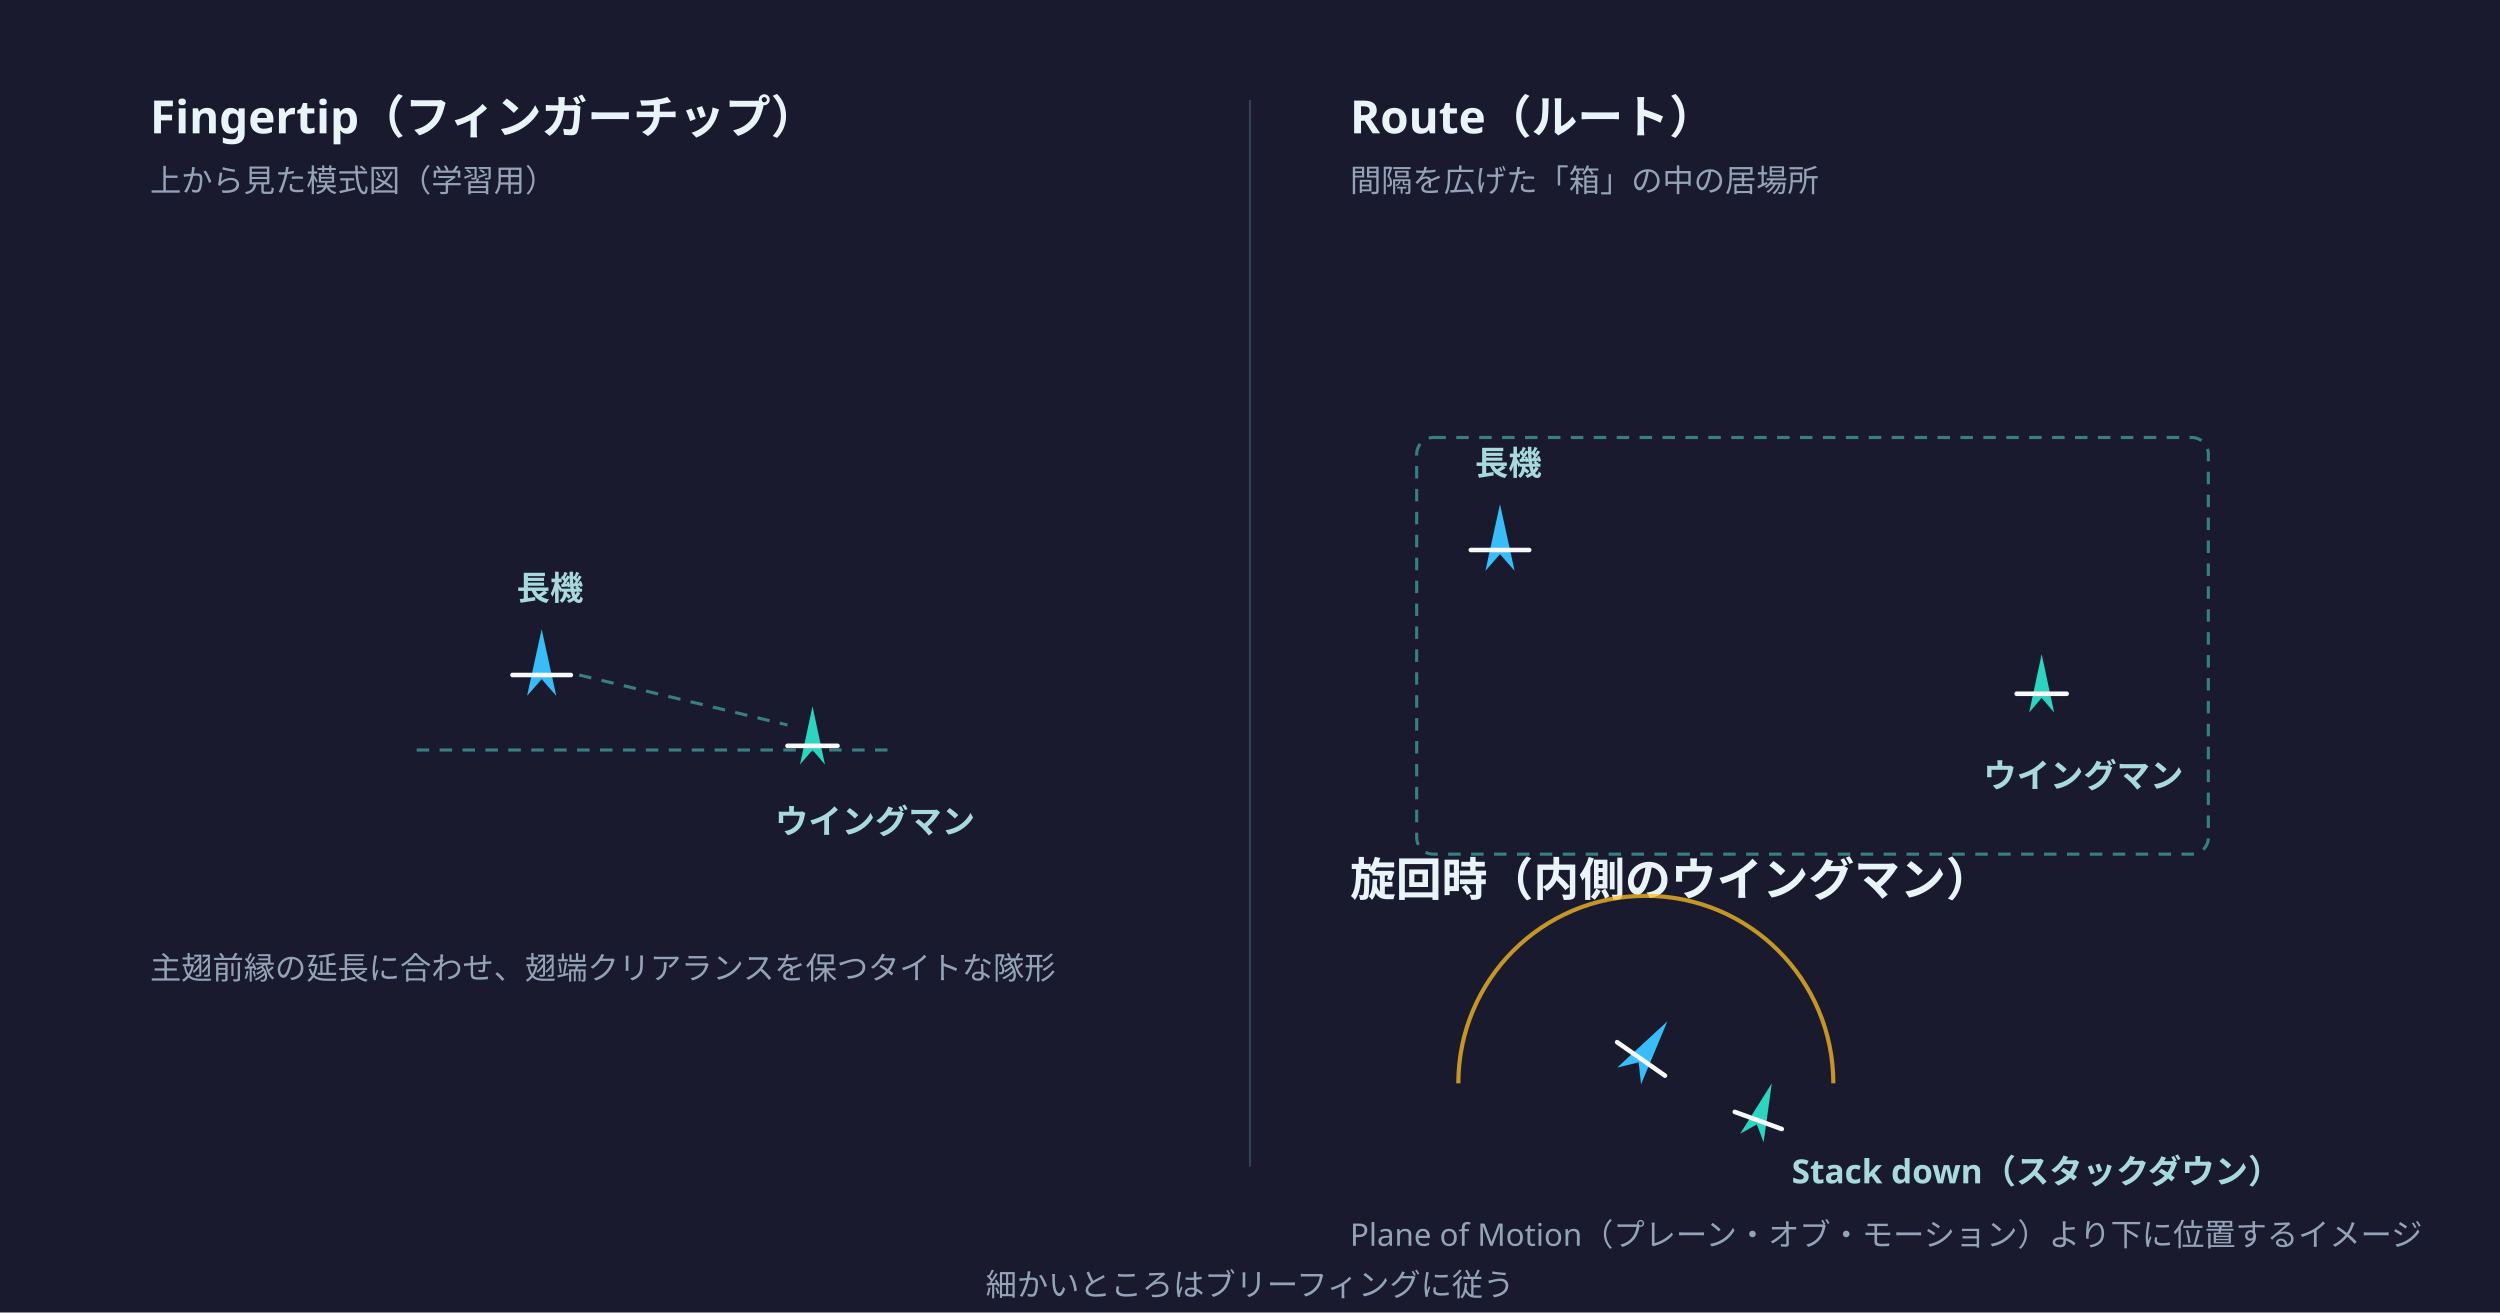
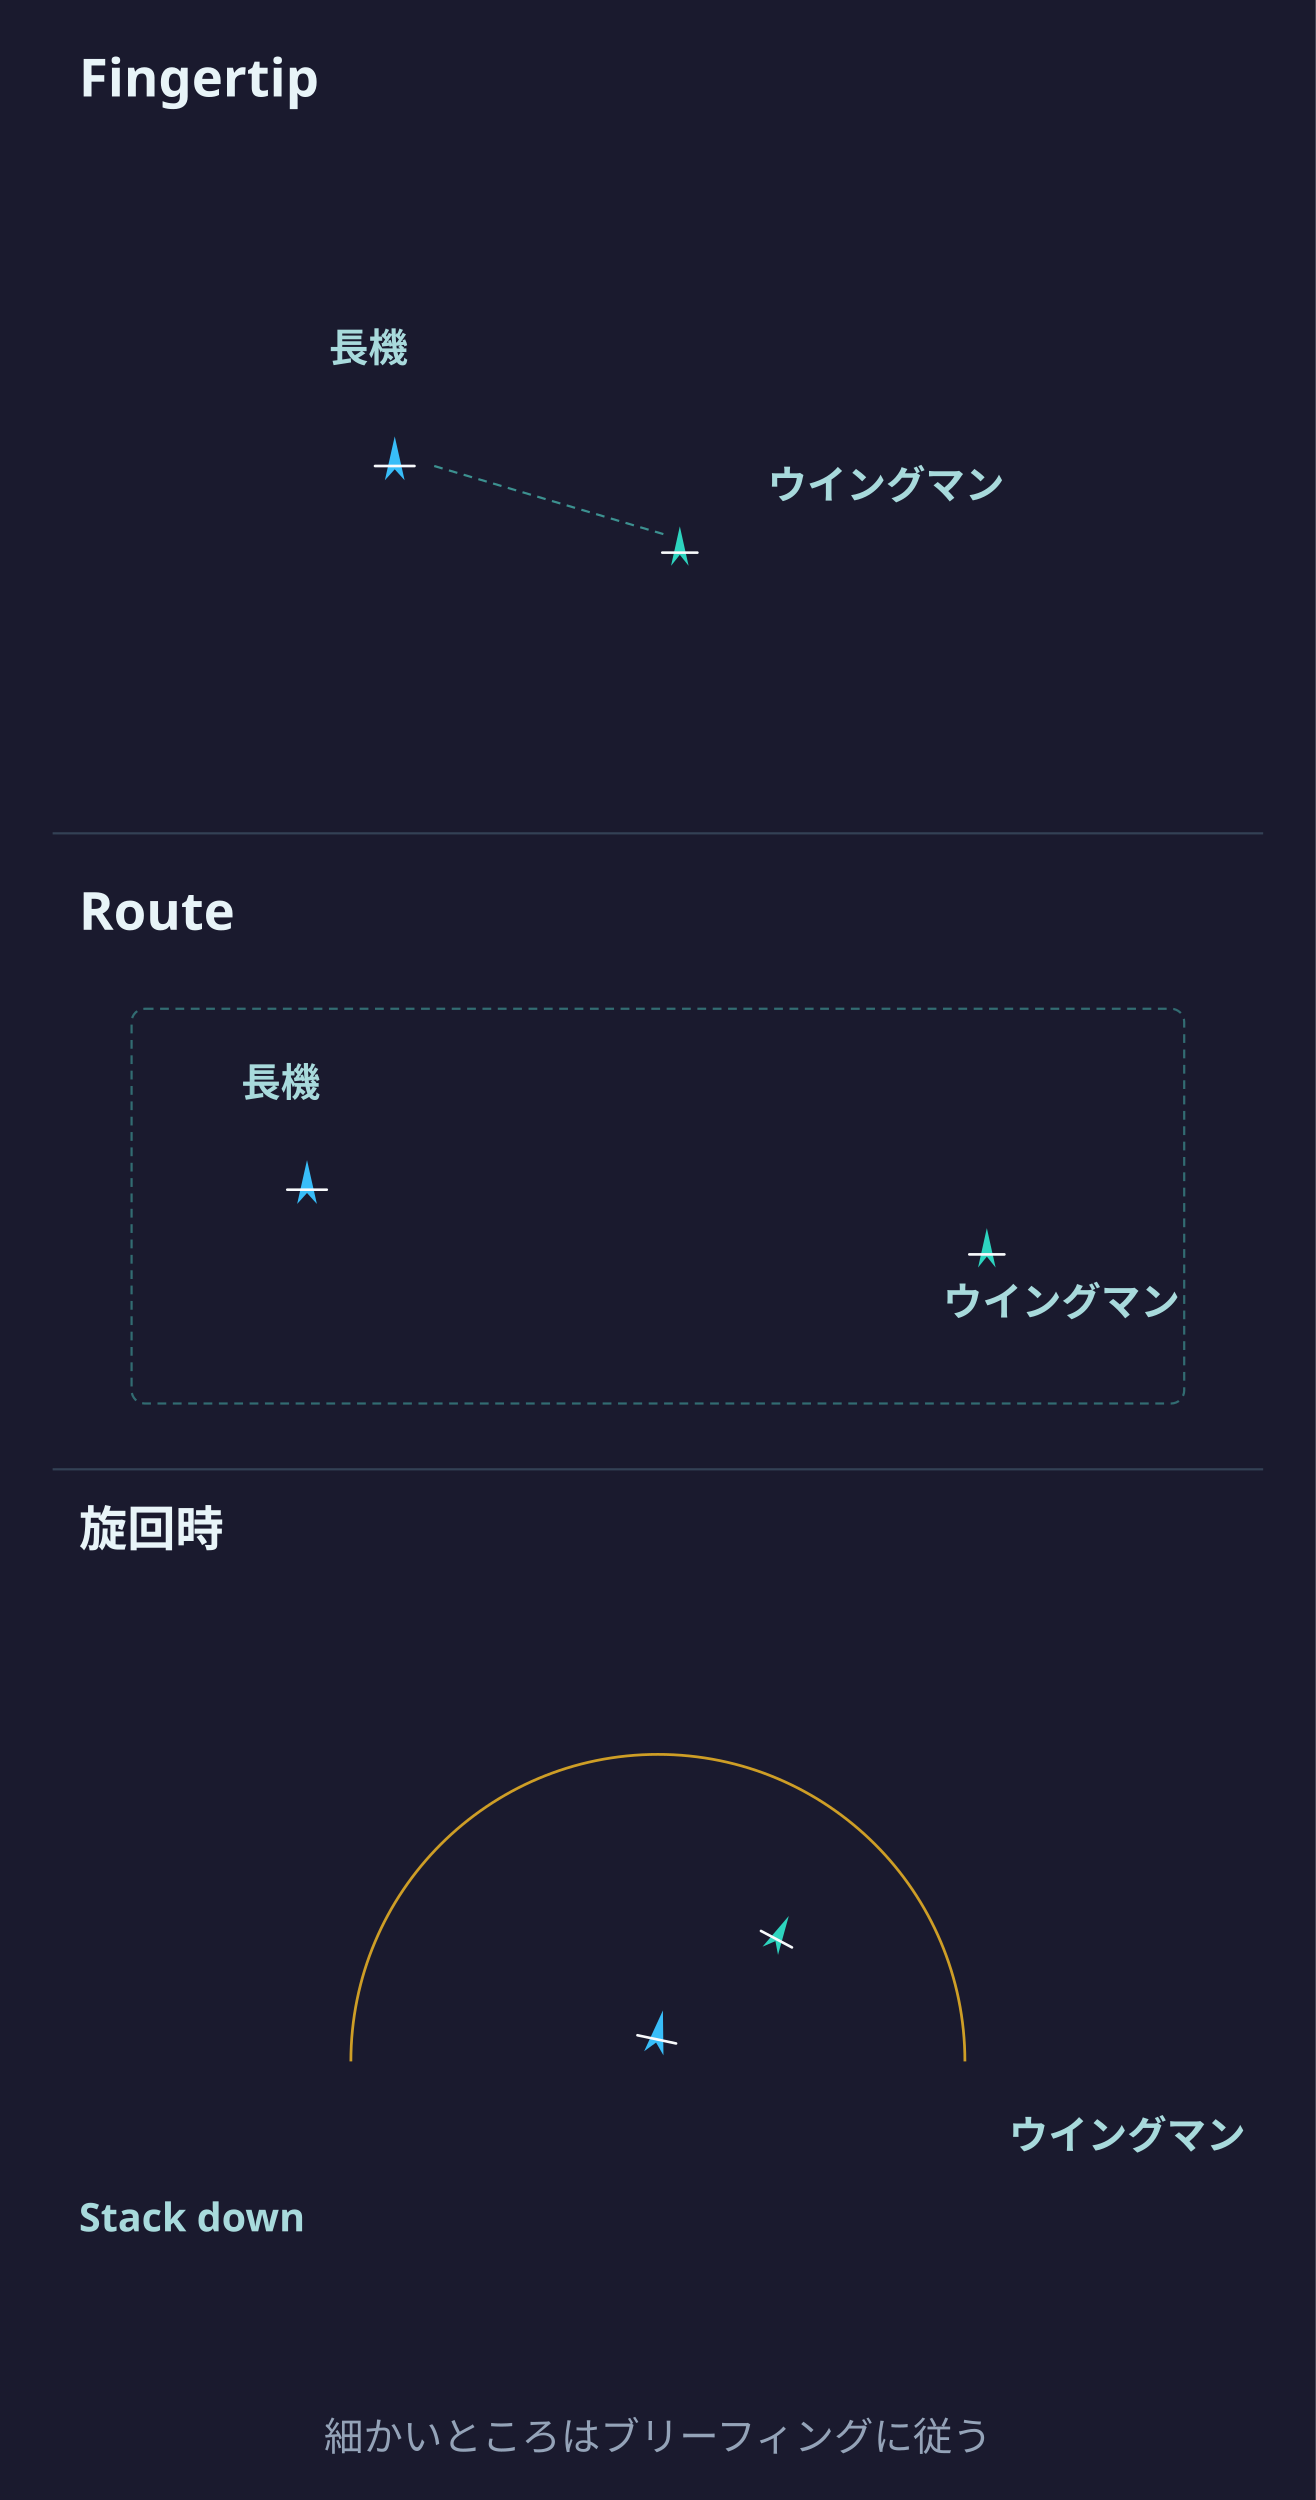
- <svg xmlns="http://www.w3.org/2000/svg" viewBox="0 0 1200 630" role="img" aria-labelledby="title desc">
+ <svg xmlns="http://www.w3.org/2000/svg" viewBox="0 0 1200 2280" role="img" aria-labelledby="title desc">
  <defs>
    <style>
      .bg { fill: #1a1a2e; }
-       .panel-title { fill: #e8f4f8; font-family: system-ui, sans-serif; font-size: 22px; font-weight: 700; }
-       .label { fill: #a8dadc; font-family: system-ui, sans-serif; font-size: 16px; font-weight: 600; }
-       .note { fill: #94a3b8; font-family: system-ui, sans-serif; font-size: 15px; }
-       .guide { stroke: #4fd1c5; stroke-width: 1.5; stroke-dasharray: 6 5; fill: none; opacity: 0.55; }
-       .pom { stroke: #fbbf24; stroke-width: 2; fill: none; opacity: 0.75; }
+       .panel-title { fill: #e8f4f8; font-family: system-ui, sans-serif; font-size: 48px; font-weight: 700; }
+       .panel-title-sub { fill: #e8f4f8; font-family: system-ui, sans-serif; font-size: 44px; font-weight: 700; }
+       .label { fill: #a8dadc; font-family: system-ui, sans-serif; font-size: 36px; font-weight: 600; }
+       .footnote { fill: #94a3b8; font-family: system-ui, sans-serif; font-size: 36px; }
+       .wing-extension { stroke: #4fd1c5; stroke-width: 2; stroke-dasharray: 8 6; fill: none; opacity: 0.65; }
+       .route-box { stroke: #4fd1c5; stroke-width: 2; stroke-dasharray: 8 6; fill: none; opacity: 0.45; }
+       .pom { stroke: #fbbf24; stroke-width: 2.5; fill: none; opacity: 0.8; }
      .air-lead { fill: #38bdf8; }
      .air-wing { fill: #2dd4bf; }
-       .wing-bar { stroke: #f8fafc; stroke-width: 2.2; stroke-linecap: round; }
-       .divider { stroke: #334155; stroke-width: 1; }
+       .wing-bar { stroke: #f8fafc; stroke-width: 2.4; stroke-linecap: round; }
+       .section-line { stroke: #334155; stroke-width: 2; }
    </style>
    <g id="aircraft-up">
-       <path class="air-lead" d="M0,-18 L7,14 L0,6 L-7,14 Z" />
-       <line class="wing-bar" x1="-14" y1="4" x2="14" y2="4" />
+       <path class="air-lead" d="M0,-22 L9,18 L0,8 L-9,18 Z" />
+       <line class="wing-bar" x1="-18" y1="5" x2="18" y2="5" />
    </g>
    <g id="aircraft-up-wing">
-       <path class="air-wing" d="M0,-16 L6,12 L0,5 L-6,12 Z" />
-       <line class="wing-bar" x1="-12" y1="3" x2="12" y2="3" />
+       <path class="air-wing" d="M0,-20 L8,16 L0,6 L-8,16 Z" />
+       <line class="wing-bar" x1="-16" y1="4" x2="16" y2="4" />
    </g>
  </defs>
-   <rect class="bg" width="1200" height="630" />
-   <line class="divider" x1="600" y1="48" x2="600" y2="560" />
-   <text class="panel-title" x="72" y="64">Fingertip（フィンガーチップ）</text>
-   <text class="note" x="72" y="92">上から見た模式図（学習用）</text>
-   <line class="guide" x1="200" y1="360" x2="430" y2="360" />
-   <use href="#aircraft-up" transform="translate(260,320)" />
-   <text class="label" x="248" y="288">長機</text>
-   <use href="#aircraft-up-wing" transform="translate(390,355)" />
-   <text class="label" x="372" y="400">ウイングマン</text>
-   <path class="guide" d="M 278 324 L 378 348" />
-   <text class="note" x="72" y="470">主翅前縁の延長に合わせ、翅端クリアランスを保つタイトな隊形</text>
-   <text class="panel-title" x="648" y="64">Route（ルート）</text>
-   <text class="note" x="648" y="92">間隔を広げた「箱」の中の居場所</text>
-   <use href="#aircraft-up" transform="translate(720,260)" />
-   <text class="label" x="708" y="228">長機</text>
-   <use href="#aircraft-up-wing" transform="translate(980,330)" />
-   <text class="label" x="952" y="378">ウイングマン</text>
-   <rect class="guide" x="680" y="210" width="380" height="200" rx="8" />
-   <text class="panel-title" x="648" y="430" font-size="18">旋回時（内側のウイングマン）</text>
-   <path class="pom" d="M 700 520 A 90 90 0 0 1 880 520" />
-   <use href="#aircraft-up" transform="translate(790,505) rotate(35)" />
-   <use href="#aircraft-up-wing" transform="translate(845,535) rotate(20)" />
-   <text class="label" x="860" y="568" font-size="14">Stack down（スタックダウン）</text>
-   <text class="note" x="648" y="598">Plane of Motion（プレーン・オブ・モーション）より下に位置するイメージ</text>
-   <text class="note" x="600" y="622" text-anchor="middle">細かいところはブリーフィングに従う</text>
+   <rect class="bg" width="1200" height="2280" />
+   <text class="panel-title" x="72" y="88">Fingertip</text>
+   <text class="label" x="300" y="330">長機</text>
+   <text class="label" x="700" y="455">ウイングマン</text>
+   <use href="#aircraft-up" transform="translate(360,420)" />
+   <use href="#aircraft-up-wing" transform="translate(620,500)" />
+   <path class="wing-extension" d="M 396 425 L 608 488" />
+   <line class="section-line" x1="48" y1="760" x2="1152" y2="760" />
+   <text class="panel-title" x="72" y="848">Route</text>
+   <rect class="route-box" x="120" y="920" width="960" height="360" rx="12" />
+   <text class="label" x="220" y="1000">長機</text>
+   <text class="label" x="860" y="1200">ウイングマン</text>
+   <use href="#aircraft-up" transform="translate(280,1080)" />
+   <use href="#aircraft-up-wing" transform="translate(900,1140)" />
+   <line class="section-line" x1="48" y1="1340" x2="1152" y2="1340" />
+   <text class="panel-title-sub" x="72" y="1410">旋回時</text>
+   <path class="pom" d="M 320 1880 A 280 280 0 0 1 880 1880" />
+   <use href="#aircraft-up" transform="translate(600,1855) rotate(12)" />
+   <use href="#aircraft-up-wing" transform="translate(710,1765) rotate(28)" />
+   <text class="label" x="920" y="1960">ウイングマン</text>
+   <text class="label" x="72" y="2035">Stack down</text>
+   <text class="footnote" x="600" y="2235" text-anchor="middle">細かいところはブリーフィングに従う</text>
</svg>
